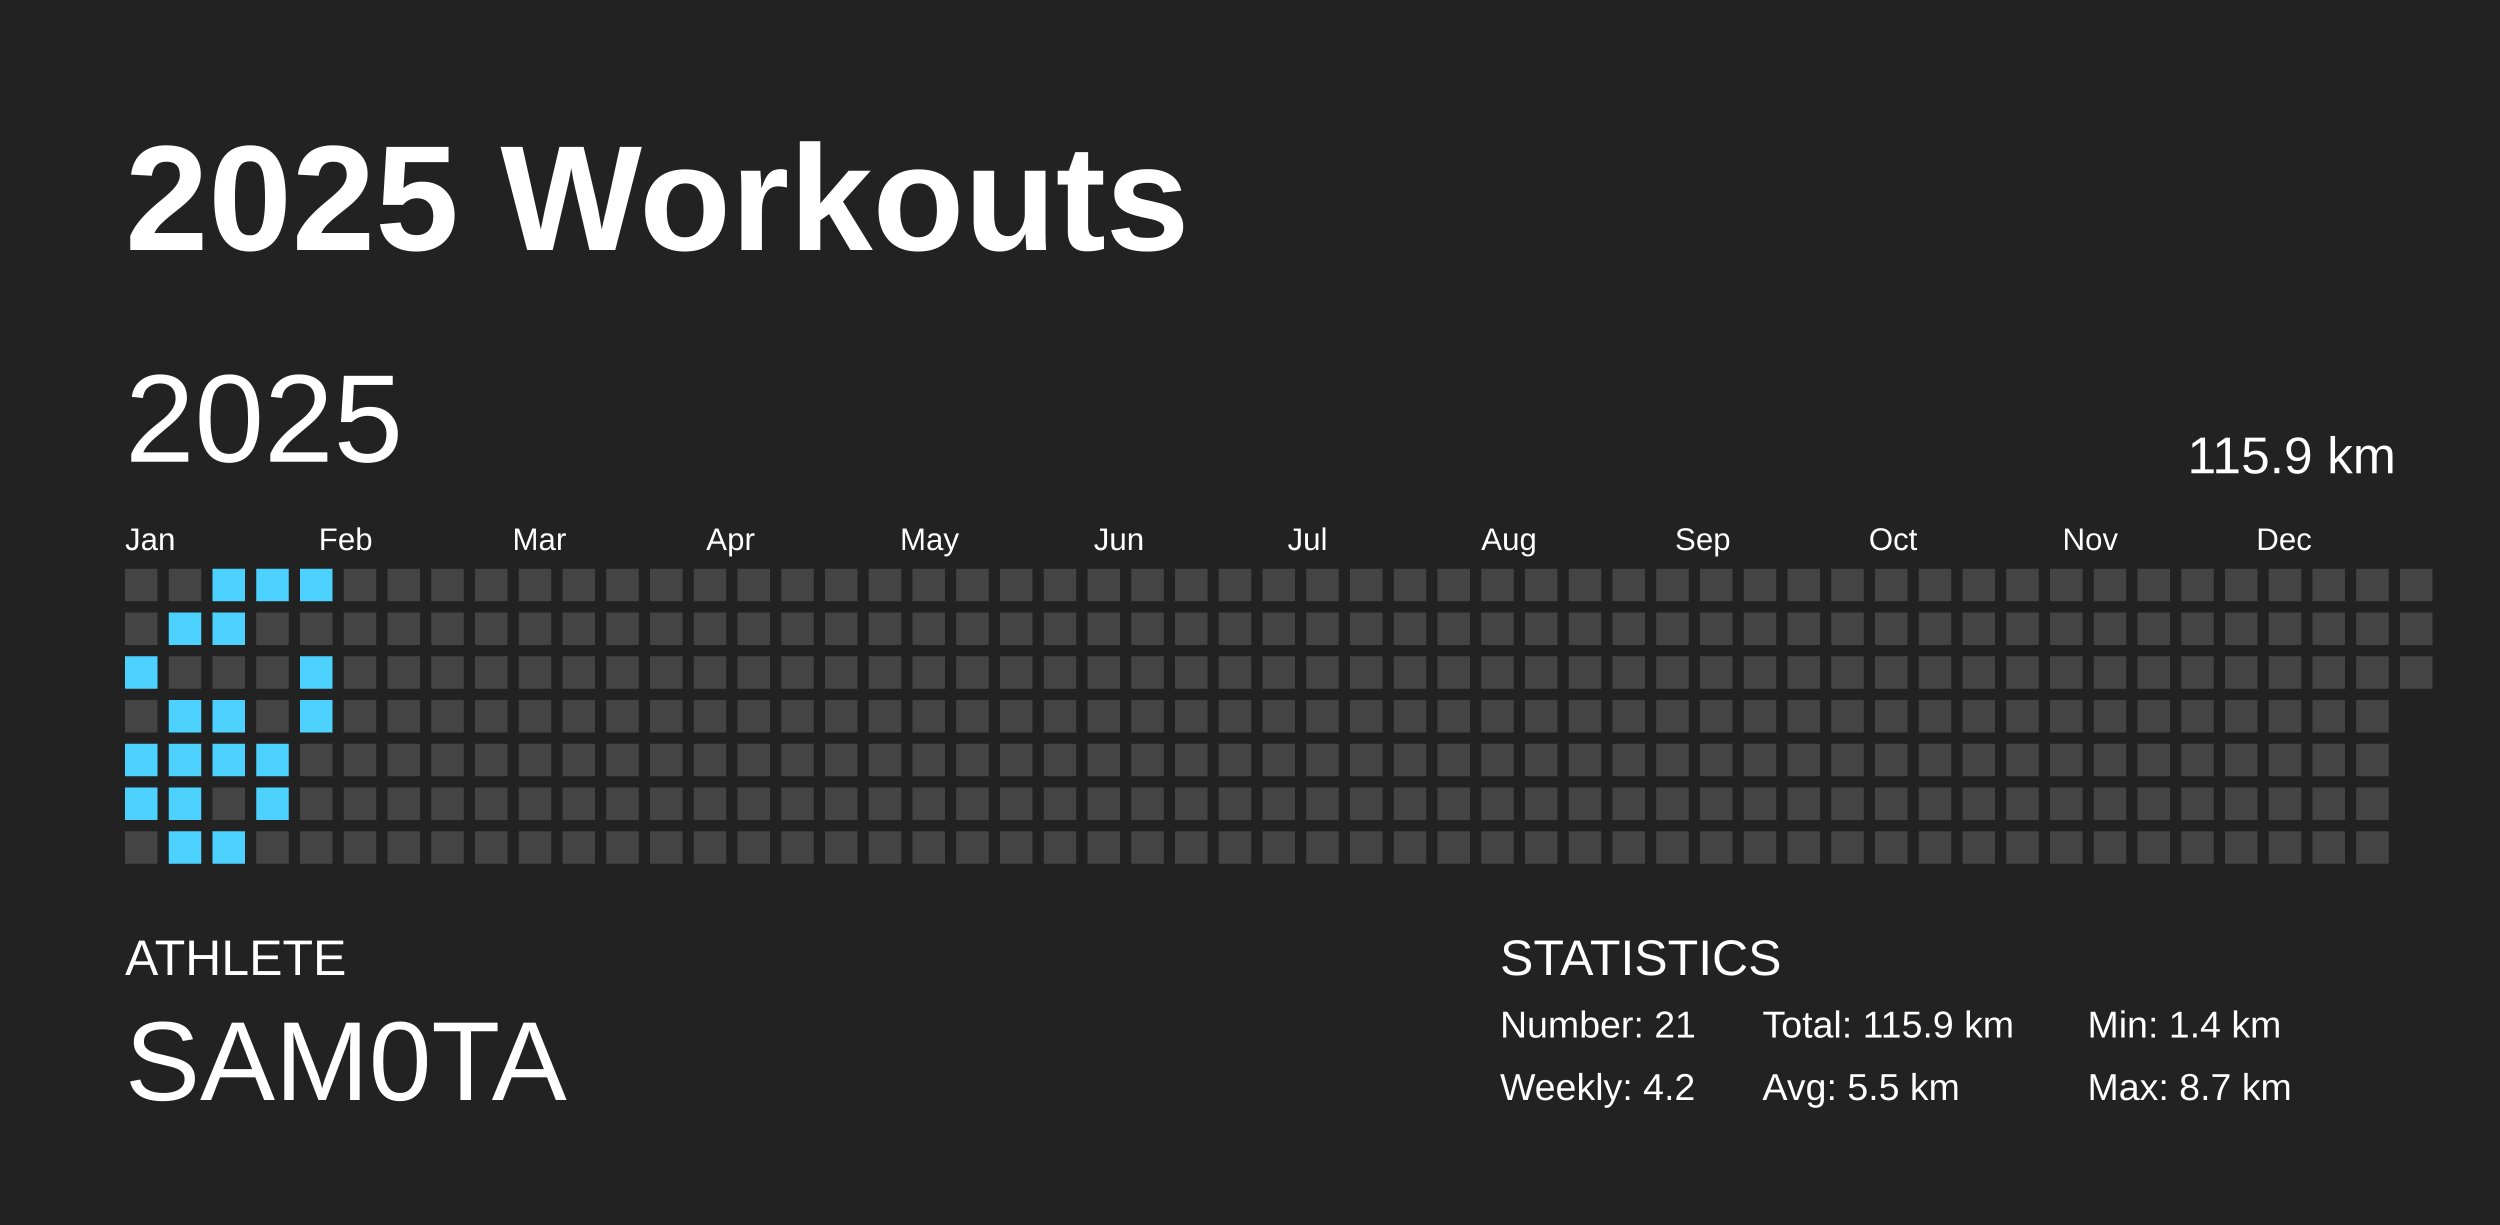
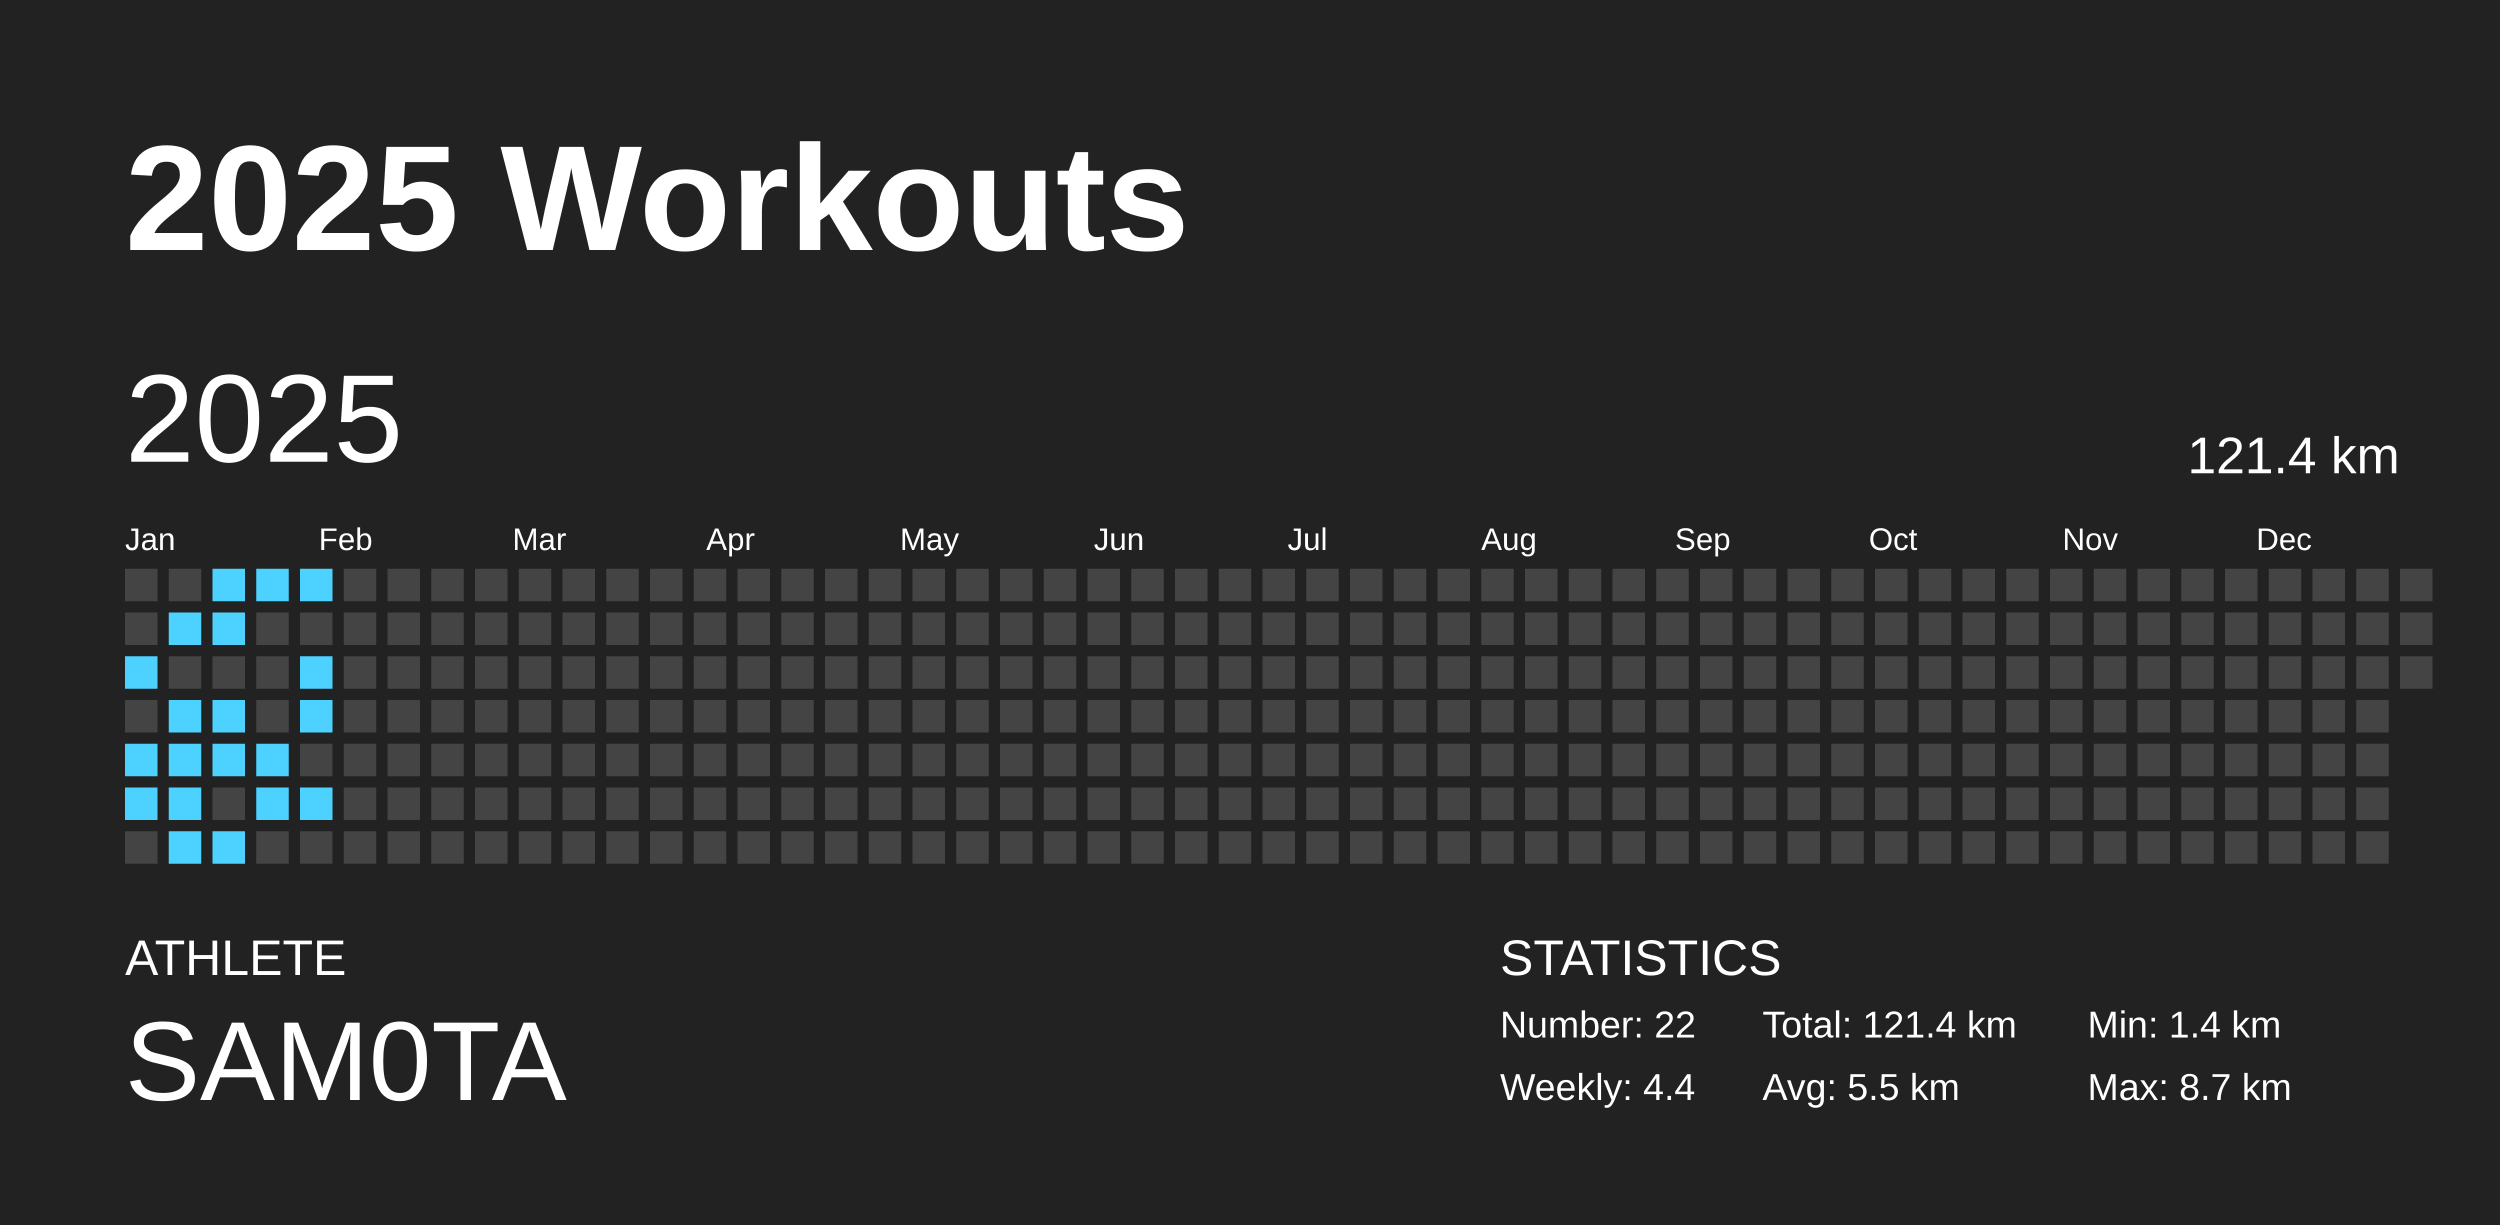
<svg xmlns="http://www.w3.org/2000/svg" baseProfile="full" height="98mm" version="1.1" viewBox="0,0,200,98" width="200mm">
  <defs />
  <rect fill="#222222" height="98" width="200" x="0" y="0" />
  <text fill="#FFFFFF" style="font-size:12px; font-family:Arial; font-weight:bold;" x="10" y="20">2025 Workouts</text>
  <text fill="#FFFFFF" style="font-size:4px; font-family:Arial" x="10" y="78">ATHLETE</text>
  <text fill="#FFFFFF" style="font-size:9px; font-family:Arial" x="10" y="88">SAM0TA</text>
  <text fill="#FFFFFF" style="font-size:4px; font-family:Arial" x="120" y="78">STATISTICS</text>
-   <text fill="#FFFFFF" style="font-size:3px; font-family:Arial" x="120" y="83">Number: 21</text>
-   <text fill="#FFFFFF" style="font-size:3px; font-family:Arial" x="120" y="88">Weekly: 4.2</text>
-   <text fill="#FFFFFF" style="font-size:3px; font-family:Arial" x="141" y="83">Total: 115.9 km</text>
+   <text fill="#FFFFFF" style="font-size:3px; font-family:Arial" x="120" y="83">Number: 22</text>
+   <text fill="#FFFFFF" style="font-size:3px; font-family:Arial" x="120" y="88">Weekly: 4.4</text>
+   <text fill="#FFFFFF" style="font-size:3px; font-family:Arial" x="141" y="83">Total: 121.4 km</text>
  <text fill="#FFFFFF" style="font-size:3px; font-family:Arial" x="141" y="88">Avg: 5.5 km</text>
  <text fill="#FFFFFF" style="font-size:3px; font-family:Arial" x="167" y="83">Min: 1.4 km</text>
  <text fill="#FFFFFF" style="font-size:3px; font-family:Arial" x="167" y="88">Max: 8.7 km</text>
  <text dominant-baseline="hanging" fill="#FFFFFF" style="font-size:10.0px; font-family:Arial;" x="10" y="30">2025</text>
-   <text dominant-baseline="hanging" fill="#FFFFFF" style="font-size:4.125px; font-family:Arial;" x="175" y="35">115.9 km</text>
+   <text dominant-baseline="hanging" fill="#FFFFFF" style="font-size:4.125px; font-family:Arial;" x="175" y="35">121.4 km</text>
  <text fill="#FFFFFF" style="font-size:2.5px; font-family:Arial" x="10.0" y="44">Jan</text>
  <text fill="#FFFFFF" style="font-size:2.5px; font-family:Arial" x="25.5" y="44">Feb</text>
  <text fill="#FFFFFF" style="font-size:2.5px; font-family:Arial" x="41.0" y="44">Mar</text>
  <text fill="#FFFFFF" style="font-size:2.5px; font-family:Arial" x="56.5" y="44">Apr</text>
  <text fill="#FFFFFF" style="font-size:2.5px; font-family:Arial" x="72.0" y="44">May</text>
  <text fill="#FFFFFF" style="font-size:2.5px; font-family:Arial" x="87.5" y="44">Jun</text>
  <text fill="#FFFFFF" style="font-size:2.5px; font-family:Arial" x="103.0" y="44">Jul</text>
  <text fill="#FFFFFF" style="font-size:2.5px; font-family:Arial" x="118.5" y="44">Aug</text>
  <text fill="#FFFFFF" style="font-size:2.5px; font-family:Arial" x="134.0" y="44">Sep</text>
  <text fill="#FFFFFF" style="font-size:2.5px; font-family:Arial" x="149.5" y="44">Oct</text>
  <text fill="#FFFFFF" style="font-size:2.5px; font-family:Arial" x="165.0" y="44">Nov</text>
  <text fill="#FFFFFF" style="font-size:2.5px; font-family:Arial" x="180.5" y="44">Dec</text>
  <rect fill="#444444" height="2.6" width="2.6" x="10.0" y="45.5" />
  <rect fill="#444444" height="2.6" width="2.6" x="10.0" y="49.0" />
  <rect fill="#4dd2ff" height="2.6" width="2.6" x="10.0" y="52.5" />
  <rect fill="#444444" height="2.6" width="2.6" x="10.0" y="56.0" />
  <rect fill="#4dd2ff" height="2.6" width="2.6" x="10.0" y="59.5" />
  <rect fill="#4dd2ff" height="2.6" width="2.6" x="10.0" y="63.0" />
  <rect fill="#444444" height="2.6" width="2.6" x="10.0" y="66.5" />
  <rect fill="#444444" height="2.6" width="2.6" x="13.5" y="45.5" />
  <rect fill="#4dd2ff" height="2.6" width="2.6" x="13.5" y="49.0" />
  <rect fill="#444444" height="2.6" width="2.6" x="13.5" y="52.5" />
  <rect fill="#4dd2ff" height="2.6" width="2.6" x="13.5" y="56.0" />
  <rect fill="#4dd2ff" height="2.6" width="2.6" x="13.5" y="59.5" />
  <rect fill="#4dd2ff" height="2.6" width="2.6" x="13.5" y="63.0" />
  <rect fill="#4dd2ff" height="2.6" width="2.6" x="13.5" y="66.5" />
  <rect fill="#4dd2ff" height="2.6" width="2.6" x="17.0" y="45.5" />
  <rect fill="#4dd2ff" height="2.6" width="2.6" x="17.0" y="49.0" />
  <rect fill="#444444" height="2.6" width="2.6" x="17.0" y="52.5" />
  <rect fill="#4dd2ff" height="2.6" width="2.6" x="17.0" y="56.0" />
  <rect fill="#4dd2ff" height="2.6" width="2.6" x="17.0" y="59.5" />
  <rect fill="#444444" height="2.6" width="2.6" x="17.0" y="63.0" />
  <rect fill="#4dd2ff" height="2.6" width="2.6" x="17.0" y="66.5" />
  <rect fill="#4dd2ff" height="2.6" width="2.6" x="20.5" y="45.5" />
  <rect fill="#444444" height="2.6" width="2.6" x="20.5" y="49.0" />
  <rect fill="#444444" height="2.6" width="2.6" x="20.5" y="52.5" />
  <rect fill="#444444" height="2.6" width="2.6" x="20.5" y="56.0" />
  <rect fill="#4dd2ff" height="2.6" width="2.6" x="20.5" y="59.5" />
  <rect fill="#4dd2ff" height="2.6" width="2.6" x="20.5" y="63.0" />
  <rect fill="#444444" height="2.6" width="2.6" x="20.5" y="66.5" />
  <rect fill="#4dd2ff" height="2.6" width="2.6" x="24.0" y="45.5" />
  <rect fill="#444444" height="2.6" width="2.6" x="24.0" y="49.0" />
  <rect fill="#4dd2ff" height="2.6" width="2.6" x="24.0" y="52.5" />
  <rect fill="#4dd2ff" height="2.6" width="2.6" x="24.0" y="56.0" />
  <rect fill="#444444" height="2.6" width="2.6" x="24.0" y="59.5" />
-   <rect fill="#444444" height="2.6" width="2.6" x="24.0" y="63.0" />
+   <rect fill="#4dd2ff" height="2.6" width="2.6" x="24.0" y="63.0" />
  <rect fill="#444444" height="2.6" width="2.6" x="24.0" y="66.5" />
  <rect fill="#444444" height="2.6" width="2.6" x="27.5" y="45.5" />
  <rect fill="#444444" height="2.6" width="2.6" x="27.5" y="49.0" />
  <rect fill="#444444" height="2.6" width="2.6" x="27.5" y="52.5" />
  <rect fill="#444444" height="2.6" width="2.6" x="27.5" y="56.0" />
  <rect fill="#444444" height="2.6" width="2.6" x="27.5" y="59.5" />
  <rect fill="#444444" height="2.6" width="2.6" x="27.5" y="63.0" />
  <rect fill="#444444" height="2.6" width="2.6" x="27.5" y="66.5" />
  <rect fill="#444444" height="2.6" width="2.6" x="31.0" y="45.5" />
  <rect fill="#444444" height="2.6" width="2.6" x="31.0" y="49.0" />
  <rect fill="#444444" height="2.6" width="2.6" x="31.0" y="52.5" />
  <rect fill="#444444" height="2.6" width="2.6" x="31.0" y="56.0" />
  <rect fill="#444444" height="2.6" width="2.6" x="31.0" y="59.5" />
  <rect fill="#444444" height="2.6" width="2.6" x="31.0" y="63.0" />
  <rect fill="#444444" height="2.6" width="2.6" x="31.0" y="66.5" />
  <rect fill="#444444" height="2.6" width="2.6" x="34.5" y="45.5" />
  <rect fill="#444444" height="2.6" width="2.6" x="34.5" y="49.0" />
  <rect fill="#444444" height="2.6" width="2.6" x="34.5" y="52.5" />
  <rect fill="#444444" height="2.6" width="2.6" x="34.5" y="56.0" />
  <rect fill="#444444" height="2.6" width="2.6" x="34.5" y="59.5" />
  <rect fill="#444444" height="2.6" width="2.6" x="34.5" y="63.0" />
  <rect fill="#444444" height="2.6" width="2.6" x="34.5" y="66.5" />
  <rect fill="#444444" height="2.6" width="2.6" x="38.0" y="45.5" />
  <rect fill="#444444" height="2.6" width="2.6" x="38.0" y="49.0" />
  <rect fill="#444444" height="2.6" width="2.6" x="38.0" y="52.5" />
  <rect fill="#444444" height="2.6" width="2.6" x="38.0" y="56.0" />
  <rect fill="#444444" height="2.6" width="2.6" x="38.0" y="59.5" />
  <rect fill="#444444" height="2.6" width="2.6" x="38.0" y="63.0" />
  <rect fill="#444444" height="2.6" width="2.6" x="38.0" y="66.5" />
  <rect fill="#444444" height="2.6" width="2.6" x="41.5" y="45.5" />
  <rect fill="#444444" height="2.6" width="2.6" x="41.5" y="49.0" />
  <rect fill="#444444" height="2.6" width="2.6" x="41.5" y="52.5" />
  <rect fill="#444444" height="2.6" width="2.6" x="41.5" y="56.0" />
  <rect fill="#444444" height="2.6" width="2.6" x="41.5" y="59.5" />
  <rect fill="#444444" height="2.6" width="2.6" x="41.5" y="63.0" />
  <rect fill="#444444" height="2.6" width="2.6" x="41.5" y="66.5" />
  <rect fill="#444444" height="2.6" width="2.6" x="45.0" y="45.5" />
  <rect fill="#444444" height="2.6" width="2.6" x="45.0" y="49.0" />
  <rect fill="#444444" height="2.6" width="2.6" x="45.0" y="52.5" />
  <rect fill="#444444" height="2.6" width="2.6" x="45.0" y="56.0" />
  <rect fill="#444444" height="2.6" width="2.6" x="45.0" y="59.5" />
  <rect fill="#444444" height="2.6" width="2.6" x="45.0" y="63.0" />
  <rect fill="#444444" height="2.6" width="2.6" x="45.0" y="66.5" />
  <rect fill="#444444" height="2.6" width="2.6" x="48.5" y="45.5" />
  <rect fill="#444444" height="2.6" width="2.6" x="48.5" y="49.0" />
  <rect fill="#444444" height="2.6" width="2.6" x="48.5" y="52.5" />
  <rect fill="#444444" height="2.6" width="2.6" x="48.5" y="56.0" />
  <rect fill="#444444" height="2.6" width="2.6" x="48.5" y="59.5" />
  <rect fill="#444444" height="2.6" width="2.6" x="48.5" y="63.0" />
  <rect fill="#444444" height="2.6" width="2.6" x="48.5" y="66.5" />
  <rect fill="#444444" height="2.6" width="2.6" x="52.0" y="45.5" />
  <rect fill="#444444" height="2.6" width="2.6" x="52.0" y="49.0" />
  <rect fill="#444444" height="2.6" width="2.6" x="52.0" y="52.5" />
  <rect fill="#444444" height="2.6" width="2.6" x="52.0" y="56.0" />
  <rect fill="#444444" height="2.6" width="2.6" x="52.0" y="59.5" />
  <rect fill="#444444" height="2.6" width="2.6" x="52.0" y="63.0" />
  <rect fill="#444444" height="2.6" width="2.6" x="52.0" y="66.5" />
  <rect fill="#444444" height="2.6" width="2.6" x="55.5" y="45.5" />
  <rect fill="#444444" height="2.6" width="2.6" x="55.5" y="49.0" />
  <rect fill="#444444" height="2.6" width="2.6" x="55.5" y="52.5" />
  <rect fill="#444444" height="2.6" width="2.6" x="55.5" y="56.0" />
  <rect fill="#444444" height="2.6" width="2.6" x="55.5" y="59.5" />
  <rect fill="#444444" height="2.6" width="2.6" x="55.5" y="63.0" />
  <rect fill="#444444" height="2.6" width="2.6" x="55.5" y="66.5" />
  <rect fill="#444444" height="2.6" width="2.6" x="59.0" y="45.5" />
  <rect fill="#444444" height="2.6" width="2.6" x="59.0" y="49.0" />
  <rect fill="#444444" height="2.6" width="2.6" x="59.0" y="52.5" />
  <rect fill="#444444" height="2.6" width="2.6" x="59.0" y="56.0" />
  <rect fill="#444444" height="2.6" width="2.6" x="59.0" y="59.5" />
  <rect fill="#444444" height="2.6" width="2.6" x="59.0" y="63.0" />
  <rect fill="#444444" height="2.6" width="2.6" x="59.0" y="66.5" />
  <rect fill="#444444" height="2.6" width="2.6" x="62.5" y="45.5" />
  <rect fill="#444444" height="2.6" width="2.6" x="62.5" y="49.0" />
  <rect fill="#444444" height="2.6" width="2.6" x="62.5" y="52.5" />
  <rect fill="#444444" height="2.6" width="2.6" x="62.5" y="56.0" />
  <rect fill="#444444" height="2.6" width="2.6" x="62.5" y="59.5" />
  <rect fill="#444444" height="2.6" width="2.6" x="62.5" y="63.0" />
  <rect fill="#444444" height="2.6" width="2.6" x="62.5" y="66.5" />
  <rect fill="#444444" height="2.6" width="2.6" x="66.0" y="45.5" />
  <rect fill="#444444" height="2.6" width="2.6" x="66.0" y="49.0" />
  <rect fill="#444444" height="2.6" width="2.6" x="66.0" y="52.5" />
  <rect fill="#444444" height="2.6" width="2.6" x="66.0" y="56.0" />
  <rect fill="#444444" height="2.6" width="2.6" x="66.0" y="59.5" />
  <rect fill="#444444" height="2.6" width="2.6" x="66.0" y="63.0" />
  <rect fill="#444444" height="2.6" width="2.6" x="66.0" y="66.5" />
  <rect fill="#444444" height="2.6" width="2.6" x="69.5" y="45.5" />
  <rect fill="#444444" height="2.6" width="2.6" x="69.5" y="49.0" />
  <rect fill="#444444" height="2.6" width="2.6" x="69.5" y="52.5" />
  <rect fill="#444444" height="2.6" width="2.6" x="69.5" y="56.0" />
  <rect fill="#444444" height="2.6" width="2.6" x="69.5" y="59.5" />
  <rect fill="#444444" height="2.6" width="2.6" x="69.5" y="63.0" />
  <rect fill="#444444" height="2.6" width="2.6" x="69.5" y="66.5" />
  <rect fill="#444444" height="2.6" width="2.6" x="73.0" y="45.5" />
  <rect fill="#444444" height="2.6" width="2.6" x="73.0" y="49.0" />
  <rect fill="#444444" height="2.6" width="2.6" x="73.0" y="52.5" />
  <rect fill="#444444" height="2.6" width="2.6" x="73.0" y="56.0" />
  <rect fill="#444444" height="2.6" width="2.6" x="73.0" y="59.5" />
  <rect fill="#444444" height="2.6" width="2.6" x="73.0" y="63.0" />
  <rect fill="#444444" height="2.6" width="2.6" x="73.0" y="66.5" />
  <rect fill="#444444" height="2.6" width="2.6" x="76.5" y="45.5" />
  <rect fill="#444444" height="2.6" width="2.6" x="76.5" y="49.0" />
  <rect fill="#444444" height="2.6" width="2.6" x="76.5" y="52.5" />
  <rect fill="#444444" height="2.6" width="2.6" x="76.5" y="56.0" />
  <rect fill="#444444" height="2.6" width="2.6" x="76.5" y="59.5" />
  <rect fill="#444444" height="2.6" width="2.6" x="76.5" y="63.0" />
  <rect fill="#444444" height="2.6" width="2.6" x="76.5" y="66.5" />
  <rect fill="#444444" height="2.6" width="2.6" x="80.0" y="45.5" />
  <rect fill="#444444" height="2.6" width="2.6" x="80.0" y="49.0" />
  <rect fill="#444444" height="2.6" width="2.6" x="80.0" y="52.5" />
  <rect fill="#444444" height="2.6" width="2.6" x="80.0" y="56.0" />
  <rect fill="#444444" height="2.6" width="2.6" x="80.0" y="59.5" />
  <rect fill="#444444" height="2.6" width="2.6" x="80.0" y="63.0" />
  <rect fill="#444444" height="2.6" width="2.6" x="80.0" y="66.5" />
  <rect fill="#444444" height="2.6" width="2.6" x="83.5" y="45.5" />
  <rect fill="#444444" height="2.6" width="2.6" x="83.5" y="49.0" />
  <rect fill="#444444" height="2.6" width="2.6" x="83.5" y="52.5" />
  <rect fill="#444444" height="2.6" width="2.6" x="83.5" y="56.0" />
  <rect fill="#444444" height="2.6" width="2.6" x="83.5" y="59.5" />
  <rect fill="#444444" height="2.6" width="2.6" x="83.5" y="63.0" />
  <rect fill="#444444" height="2.6" width="2.6" x="83.5" y="66.5" />
  <rect fill="#444444" height="2.6" width="2.6" x="87.0" y="45.5" />
  <rect fill="#444444" height="2.6" width="2.6" x="87.0" y="49.0" />
  <rect fill="#444444" height="2.6" width="2.6" x="87.0" y="52.5" />
  <rect fill="#444444" height="2.6" width="2.6" x="87.0" y="56.0" />
  <rect fill="#444444" height="2.6" width="2.6" x="87.0" y="59.5" />
  <rect fill="#444444" height="2.6" width="2.6" x="87.0" y="63.0" />
  <rect fill="#444444" height="2.6" width="2.6" x="87.0" y="66.5" />
  <rect fill="#444444" height="2.6" width="2.6" x="90.5" y="45.5" />
  <rect fill="#444444" height="2.6" width="2.6" x="90.5" y="49.0" />
  <rect fill="#444444" height="2.6" width="2.6" x="90.5" y="52.5" />
  <rect fill="#444444" height="2.6" width="2.6" x="90.5" y="56.0" />
  <rect fill="#444444" height="2.6" width="2.6" x="90.5" y="59.5" />
  <rect fill="#444444" height="2.6" width="2.6" x="90.5" y="63.0" />
  <rect fill="#444444" height="2.6" width="2.6" x="90.5" y="66.5" />
  <rect fill="#444444" height="2.6" width="2.6" x="94.0" y="45.5" />
  <rect fill="#444444" height="2.6" width="2.6" x="94.0" y="49.0" />
  <rect fill="#444444" height="2.6" width="2.6" x="94.0" y="52.5" />
  <rect fill="#444444" height="2.6" width="2.6" x="94.0" y="56.0" />
  <rect fill="#444444" height="2.6" width="2.6" x="94.0" y="59.5" />
  <rect fill="#444444" height="2.6" width="2.6" x="94.0" y="63.0" />
  <rect fill="#444444" height="2.6" width="2.6" x="94.0" y="66.5" />
  <rect fill="#444444" height="2.6" width="2.6" x="97.5" y="45.5" />
  <rect fill="#444444" height="2.6" width="2.6" x="97.5" y="49.0" />
  <rect fill="#444444" height="2.6" width="2.6" x="97.5" y="52.5" />
  <rect fill="#444444" height="2.6" width="2.6" x="97.5" y="56.0" />
  <rect fill="#444444" height="2.6" width="2.6" x="97.5" y="59.5" />
  <rect fill="#444444" height="2.6" width="2.6" x="97.5" y="63.0" />
  <rect fill="#444444" height="2.6" width="2.6" x="97.5" y="66.5" />
  <rect fill="#444444" height="2.6" width="2.6" x="101.0" y="45.5" />
  <rect fill="#444444" height="2.6" width="2.6" x="101.0" y="49.0" />
  <rect fill="#444444" height="2.6" width="2.6" x="101.0" y="52.5" />
  <rect fill="#444444" height="2.6" width="2.6" x="101.0" y="56.0" />
  <rect fill="#444444" height="2.6" width="2.6" x="101.0" y="59.5" />
  <rect fill="#444444" height="2.6" width="2.6" x="101.0" y="63.0" />
  <rect fill="#444444" height="2.6" width="2.6" x="101.0" y="66.5" />
  <rect fill="#444444" height="2.6" width="2.6" x="104.5" y="45.5" />
  <rect fill="#444444" height="2.6" width="2.6" x="104.5" y="49.0" />
  <rect fill="#444444" height="2.6" width="2.6" x="104.5" y="52.5" />
  <rect fill="#444444" height="2.6" width="2.6" x="104.5" y="56.0" />
  <rect fill="#444444" height="2.6" width="2.6" x="104.5" y="59.5" />
  <rect fill="#444444" height="2.6" width="2.6" x="104.5" y="63.0" />
  <rect fill="#444444" height="2.6" width="2.6" x="104.5" y="66.5" />
  <rect fill="#444444" height="2.6" width="2.6" x="108.0" y="45.5" />
  <rect fill="#444444" height="2.6" width="2.6" x="108.0" y="49.0" />
  <rect fill="#444444" height="2.6" width="2.6" x="108.0" y="52.5" />
  <rect fill="#444444" height="2.6" width="2.6" x="108.0" y="56.0" />
  <rect fill="#444444" height="2.6" width="2.6" x="108.0" y="59.5" />
  <rect fill="#444444" height="2.6" width="2.6" x="108.0" y="63.0" />
  <rect fill="#444444" height="2.6" width="2.6" x="108.0" y="66.5" />
  <rect fill="#444444" height="2.6" width="2.6" x="111.5" y="45.5" />
  <rect fill="#444444" height="2.6" width="2.6" x="111.5" y="49.0" />
  <rect fill="#444444" height="2.6" width="2.6" x="111.5" y="52.5" />
  <rect fill="#444444" height="2.6" width="2.6" x="111.5" y="56.0" />
  <rect fill="#444444" height="2.6" width="2.6" x="111.5" y="59.5" />
  <rect fill="#444444" height="2.6" width="2.6" x="111.5" y="63.0" />
  <rect fill="#444444" height="2.6" width="2.6" x="111.5" y="66.5" />
  <rect fill="#444444" height="2.6" width="2.6" x="115.0" y="45.5" />
  <rect fill="#444444" height="2.6" width="2.6" x="115.0" y="49.0" />
  <rect fill="#444444" height="2.6" width="2.6" x="115.0" y="52.5" />
  <rect fill="#444444" height="2.6" width="2.6" x="115.0" y="56.0" />
  <rect fill="#444444" height="2.6" width="2.6" x="115.0" y="59.5" />
  <rect fill="#444444" height="2.6" width="2.6" x="115.0" y="63.0" />
  <rect fill="#444444" height="2.6" width="2.6" x="115.0" y="66.5" />
  <rect fill="#444444" height="2.6" width="2.6" x="118.5" y="45.5" />
  <rect fill="#444444" height="2.6" width="2.6" x="118.5" y="49.0" />
  <rect fill="#444444" height="2.6" width="2.6" x="118.5" y="52.5" />
  <rect fill="#444444" height="2.6" width="2.6" x="118.5" y="56.0" />
  <rect fill="#444444" height="2.6" width="2.6" x="118.5" y="59.5" />
  <rect fill="#444444" height="2.6" width="2.6" x="118.5" y="63.0" />
  <rect fill="#444444" height="2.6" width="2.6" x="118.5" y="66.5" />
  <rect fill="#444444" height="2.6" width="2.6" x="122.0" y="45.5" />
  <rect fill="#444444" height="2.6" width="2.6" x="122.0" y="49.0" />
  <rect fill="#444444" height="2.6" width="2.6" x="122.0" y="52.5" />
  <rect fill="#444444" height="2.6" width="2.6" x="122.0" y="56.0" />
  <rect fill="#444444" height="2.6" width="2.6" x="122.0" y="59.5" />
  <rect fill="#444444" height="2.6" width="2.6" x="122.0" y="63.0" />
  <rect fill="#444444" height="2.6" width="2.6" x="122.0" y="66.5" />
  <rect fill="#444444" height="2.6" width="2.6" x="125.5" y="45.5" />
  <rect fill="#444444" height="2.6" width="2.6" x="125.5" y="49.0" />
  <rect fill="#444444" height="2.6" width="2.6" x="125.5" y="52.5" />
  <rect fill="#444444" height="2.6" width="2.6" x="125.5" y="56.0" />
  <rect fill="#444444" height="2.6" width="2.6" x="125.5" y="59.5" />
  <rect fill="#444444" height="2.6" width="2.6" x="125.5" y="63.0" />
  <rect fill="#444444" height="2.6" width="2.6" x="125.5" y="66.5" />
  <rect fill="#444444" height="2.6" width="2.6" x="129.0" y="45.5" />
  <rect fill="#444444" height="2.6" width="2.6" x="129.0" y="49.0" />
  <rect fill="#444444" height="2.6" width="2.6" x="129.0" y="52.5" />
  <rect fill="#444444" height="2.6" width="2.6" x="129.0" y="56.0" />
  <rect fill="#444444" height="2.6" width="2.6" x="129.0" y="59.5" />
  <rect fill="#444444" height="2.6" width="2.6" x="129.0" y="63.0" />
  <rect fill="#444444" height="2.6" width="2.6" x="129.0" y="66.5" />
  <rect fill="#444444" height="2.6" width="2.6" x="132.5" y="45.5" />
  <rect fill="#444444" height="2.6" width="2.6" x="132.5" y="49.0" />
  <rect fill="#444444" height="2.6" width="2.6" x="132.5" y="52.5" />
  <rect fill="#444444" height="2.6" width="2.6" x="132.5" y="56.0" />
  <rect fill="#444444" height="2.6" width="2.6" x="132.5" y="59.5" />
  <rect fill="#444444" height="2.6" width="2.6" x="132.5" y="63.0" />
  <rect fill="#444444" height="2.6" width="2.6" x="132.5" y="66.5" />
  <rect fill="#444444" height="2.6" width="2.6" x="136.0" y="45.5" />
  <rect fill="#444444" height="2.6" width="2.6" x="136.0" y="49.0" />
  <rect fill="#444444" height="2.6" width="2.6" x="136.0" y="52.5" />
  <rect fill="#444444" height="2.6" width="2.6" x="136.0" y="56.0" />
  <rect fill="#444444" height="2.6" width="2.6" x="136.0" y="59.5" />
  <rect fill="#444444" height="2.6" width="2.6" x="136.0" y="63.0" />
  <rect fill="#444444" height="2.6" width="2.6" x="136.0" y="66.5" />
  <rect fill="#444444" height="2.6" width="2.6" x="139.5" y="45.5" />
  <rect fill="#444444" height="2.6" width="2.6" x="139.5" y="49.0" />
  <rect fill="#444444" height="2.6" width="2.6" x="139.5" y="52.5" />
  <rect fill="#444444" height="2.6" width="2.6" x="139.5" y="56.0" />
  <rect fill="#444444" height="2.6" width="2.6" x="139.5" y="59.5" />
  <rect fill="#444444" height="2.6" width="2.6" x="139.5" y="63.0" />
  <rect fill="#444444" height="2.6" width="2.6" x="139.5" y="66.5" />
  <rect fill="#444444" height="2.6" width="2.6" x="143.0" y="45.5" />
  <rect fill="#444444" height="2.6" width="2.6" x="143.0" y="49.0" />
  <rect fill="#444444" height="2.6" width="2.6" x="143.0" y="52.5" />
  <rect fill="#444444" height="2.6" width="2.6" x="143.0" y="56.0" />
  <rect fill="#444444" height="2.6" width="2.6" x="143.0" y="59.5" />
  <rect fill="#444444" height="2.6" width="2.6" x="143.0" y="63.0" />
  <rect fill="#444444" height="2.6" width="2.6" x="143.0" y="66.5" />
  <rect fill="#444444" height="2.6" width="2.6" x="146.5" y="45.5" />
  <rect fill="#444444" height="2.6" width="2.6" x="146.5" y="49.0" />
  <rect fill="#444444" height="2.6" width="2.6" x="146.5" y="52.5" />
  <rect fill="#444444" height="2.6" width="2.6" x="146.5" y="56.0" />
  <rect fill="#444444" height="2.6" width="2.6" x="146.5" y="59.5" />
  <rect fill="#444444" height="2.6" width="2.6" x="146.5" y="63.0" />
  <rect fill="#444444" height="2.6" width="2.6" x="146.5" y="66.5" />
  <rect fill="#444444" height="2.6" width="2.6" x="150.0" y="45.5" />
  <rect fill="#444444" height="2.6" width="2.6" x="150.0" y="49.0" />
  <rect fill="#444444" height="2.6" width="2.6" x="150.0" y="52.5" />
  <rect fill="#444444" height="2.6" width="2.6" x="150.0" y="56.0" />
  <rect fill="#444444" height="2.6" width="2.6" x="150.0" y="59.5" />
  <rect fill="#444444" height="2.6" width="2.6" x="150.0" y="63.0" />
  <rect fill="#444444" height="2.6" width="2.6" x="150.0" y="66.5" />
  <rect fill="#444444" height="2.6" width="2.6" x="153.5" y="45.5" />
  <rect fill="#444444" height="2.6" width="2.6" x="153.5" y="49.0" />
  <rect fill="#444444" height="2.6" width="2.6" x="153.5" y="52.5" />
  <rect fill="#444444" height="2.6" width="2.6" x="153.5" y="56.0" />
  <rect fill="#444444" height="2.6" width="2.6" x="153.5" y="59.5" />
  <rect fill="#444444" height="2.6" width="2.6" x="153.5" y="63.0" />
  <rect fill="#444444" height="2.6" width="2.6" x="153.5" y="66.5" />
  <rect fill="#444444" height="2.6" width="2.6" x="157.0" y="45.5" />
  <rect fill="#444444" height="2.6" width="2.6" x="157.0" y="49.0" />
  <rect fill="#444444" height="2.6" width="2.6" x="157.0" y="52.5" />
  <rect fill="#444444" height="2.6" width="2.6" x="157.0" y="56.0" />
  <rect fill="#444444" height="2.6" width="2.6" x="157.0" y="59.5" />
  <rect fill="#444444" height="2.6" width="2.6" x="157.0" y="63.0" />
  <rect fill="#444444" height="2.6" width="2.6" x="157.0" y="66.5" />
  <rect fill="#444444" height="2.6" width="2.6" x="160.5" y="45.5" />
  <rect fill="#444444" height="2.6" width="2.6" x="160.5" y="49.0" />
  <rect fill="#444444" height="2.6" width="2.6" x="160.5" y="52.5" />
  <rect fill="#444444" height="2.6" width="2.6" x="160.5" y="56.0" />
  <rect fill="#444444" height="2.6" width="2.6" x="160.5" y="59.5" />
  <rect fill="#444444" height="2.6" width="2.6" x="160.5" y="63.0" />
  <rect fill="#444444" height="2.6" width="2.6" x="160.5" y="66.5" />
  <rect fill="#444444" height="2.6" width="2.6" x="164.0" y="45.5" />
  <rect fill="#444444" height="2.6" width="2.6" x="164.0" y="49.0" />
  <rect fill="#444444" height="2.6" width="2.6" x="164.0" y="52.5" />
  <rect fill="#444444" height="2.6" width="2.6" x="164.0" y="56.0" />
  <rect fill="#444444" height="2.6" width="2.6" x="164.0" y="59.5" />
  <rect fill="#444444" height="2.6" width="2.6" x="164.0" y="63.0" />
  <rect fill="#444444" height="2.6" width="2.6" x="164.0" y="66.5" />
  <rect fill="#444444" height="2.6" width="2.6" x="167.5" y="45.5" />
  <rect fill="#444444" height="2.6" width="2.6" x="167.5" y="49.0" />
  <rect fill="#444444" height="2.6" width="2.6" x="167.5" y="52.5" />
  <rect fill="#444444" height="2.6" width="2.6" x="167.5" y="56.0" />
  <rect fill="#444444" height="2.6" width="2.6" x="167.5" y="59.5" />
  <rect fill="#444444" height="2.6" width="2.6" x="167.5" y="63.0" />
  <rect fill="#444444" height="2.6" width="2.6" x="167.5" y="66.5" />
  <rect fill="#444444" height="2.6" width="2.6" x="171.0" y="45.5" />
  <rect fill="#444444" height="2.6" width="2.6" x="171.0" y="49.0" />
  <rect fill="#444444" height="2.6" width="2.6" x="171.0" y="52.5" />
  <rect fill="#444444" height="2.6" width="2.6" x="171.0" y="56.0" />
  <rect fill="#444444" height="2.6" width="2.6" x="171.0" y="59.5" />
  <rect fill="#444444" height="2.6" width="2.6" x="171.0" y="63.0" />
  <rect fill="#444444" height="2.6" width="2.6" x="171.0" y="66.5" />
  <rect fill="#444444" height="2.6" width="2.6" x="174.5" y="45.5" />
  <rect fill="#444444" height="2.6" width="2.6" x="174.5" y="49.0" />
  <rect fill="#444444" height="2.6" width="2.6" x="174.5" y="52.5" />
  <rect fill="#444444" height="2.6" width="2.6" x="174.5" y="56.0" />
  <rect fill="#444444" height="2.6" width="2.6" x="174.5" y="59.5" />
  <rect fill="#444444" height="2.6" width="2.6" x="174.5" y="63.0" />
  <rect fill="#444444" height="2.6" width="2.6" x="174.5" y="66.5" />
  <rect fill="#444444" height="2.6" width="2.6" x="178.0" y="45.5" />
  <rect fill="#444444" height="2.6" width="2.6" x="178.0" y="49.0" />
  <rect fill="#444444" height="2.6" width="2.6" x="178.0" y="52.5" />
  <rect fill="#444444" height="2.6" width="2.6" x="178.0" y="56.0" />
  <rect fill="#444444" height="2.6" width="2.6" x="178.0" y="59.5" />
  <rect fill="#444444" height="2.6" width="2.6" x="178.0" y="63.0" />
  <rect fill="#444444" height="2.6" width="2.6" x="178.0" y="66.5" />
  <rect fill="#444444" height="2.6" width="2.6" x="181.5" y="45.5" />
  <rect fill="#444444" height="2.6" width="2.6" x="181.5" y="49.0" />
  <rect fill="#444444" height="2.6" width="2.6" x="181.5" y="52.5" />
  <rect fill="#444444" height="2.6" width="2.6" x="181.5" y="56.0" />
  <rect fill="#444444" height="2.6" width="2.6" x="181.5" y="59.5" />
  <rect fill="#444444" height="2.6" width="2.6" x="181.5" y="63.0" />
  <rect fill="#444444" height="2.6" width="2.6" x="181.5" y="66.5" />
  <rect fill="#444444" height="2.6" width="2.6" x="185.0" y="45.5" />
  <rect fill="#444444" height="2.6" width="2.6" x="185.0" y="49.0" />
  <rect fill="#444444" height="2.6" width="2.6" x="185.0" y="52.5" />
  <rect fill="#444444" height="2.6" width="2.6" x="185.0" y="56.0" />
  <rect fill="#444444" height="2.6" width="2.6" x="185.0" y="59.5" />
  <rect fill="#444444" height="2.6" width="2.6" x="185.0" y="63.0" />
  <rect fill="#444444" height="2.6" width="2.6" x="185.0" y="66.5" />
  <rect fill="#444444" height="2.6" width="2.6" x="188.5" y="45.5" />
  <rect fill="#444444" height="2.6" width="2.6" x="188.5" y="49.0" />
  <rect fill="#444444" height="2.6" width="2.6" x="188.5" y="52.5" />
  <rect fill="#444444" height="2.6" width="2.6" x="188.5" y="56.0" />
  <rect fill="#444444" height="2.6" width="2.6" x="188.5" y="59.5" />
  <rect fill="#444444" height="2.6" width="2.6" x="188.5" y="63.0" />
  <rect fill="#444444" height="2.6" width="2.6" x="188.5" y="66.5" />
  <rect fill="#444444" height="2.6" width="2.6" x="192.0" y="45.5" />
  <rect fill="#444444" height="2.6" width="2.6" x="192.0" y="49.0" />
  <rect fill="#444444" height="2.6" width="2.6" x="192.0" y="52.5" />
</svg>
